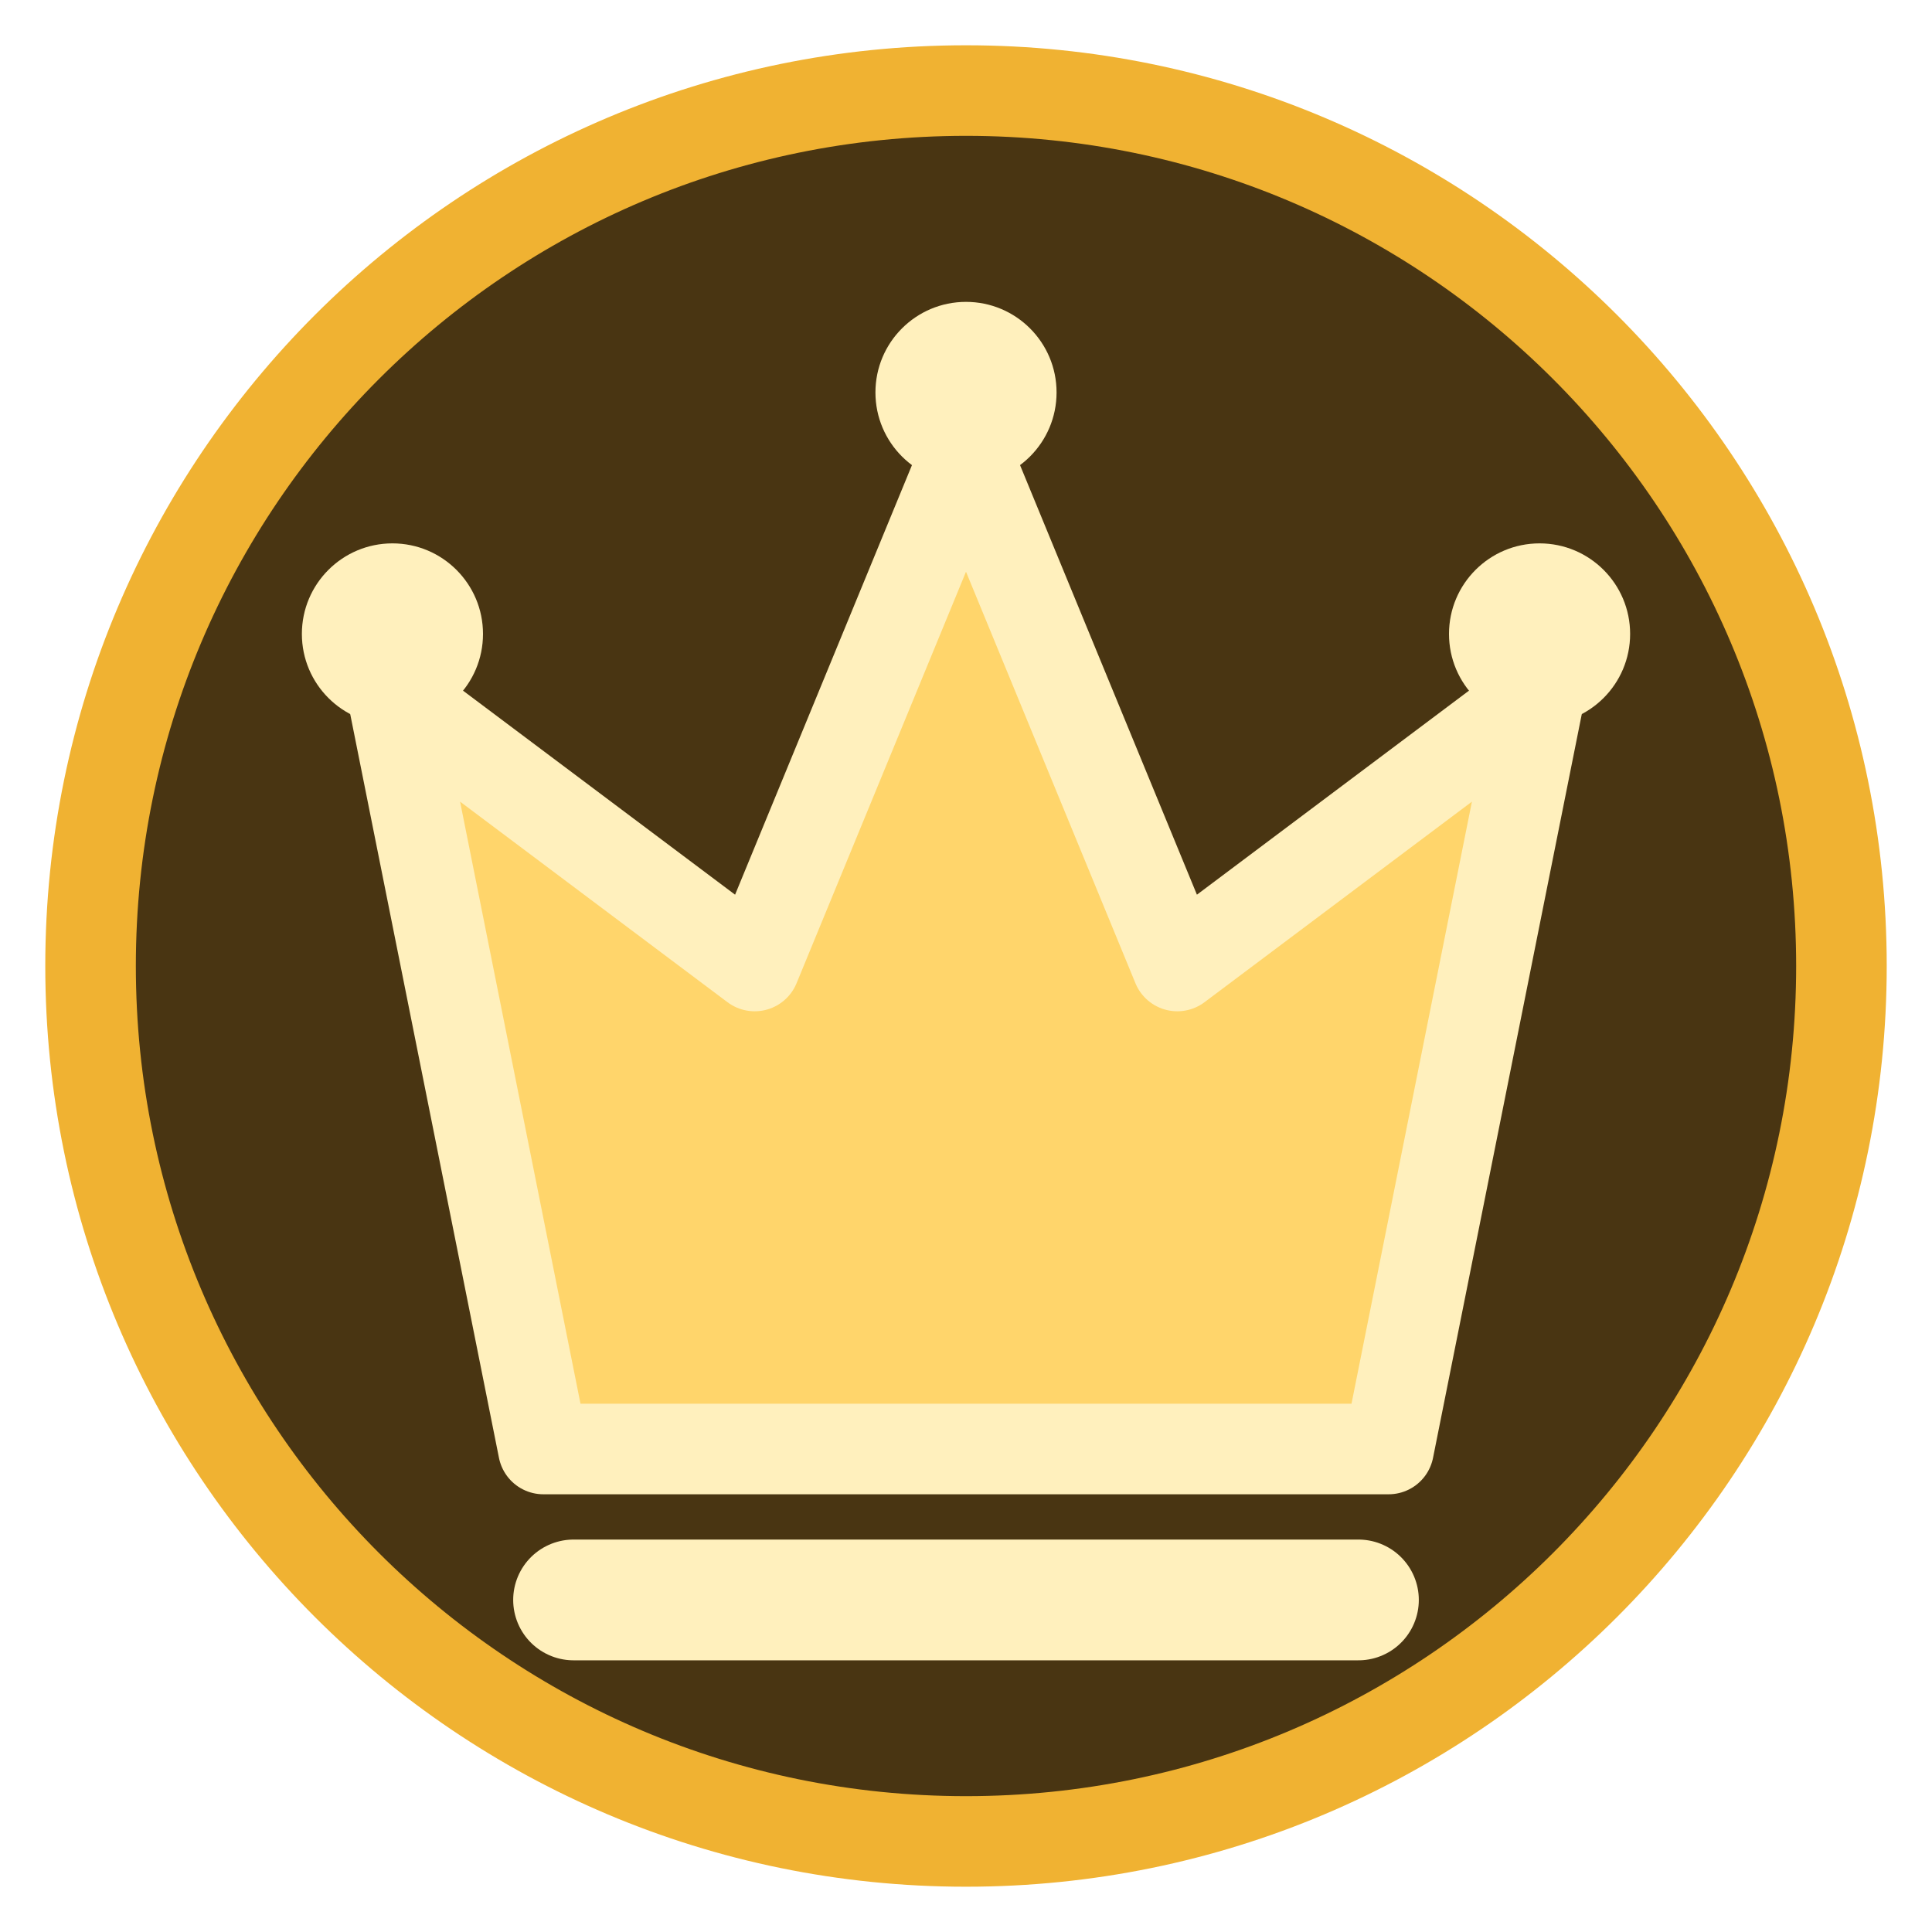
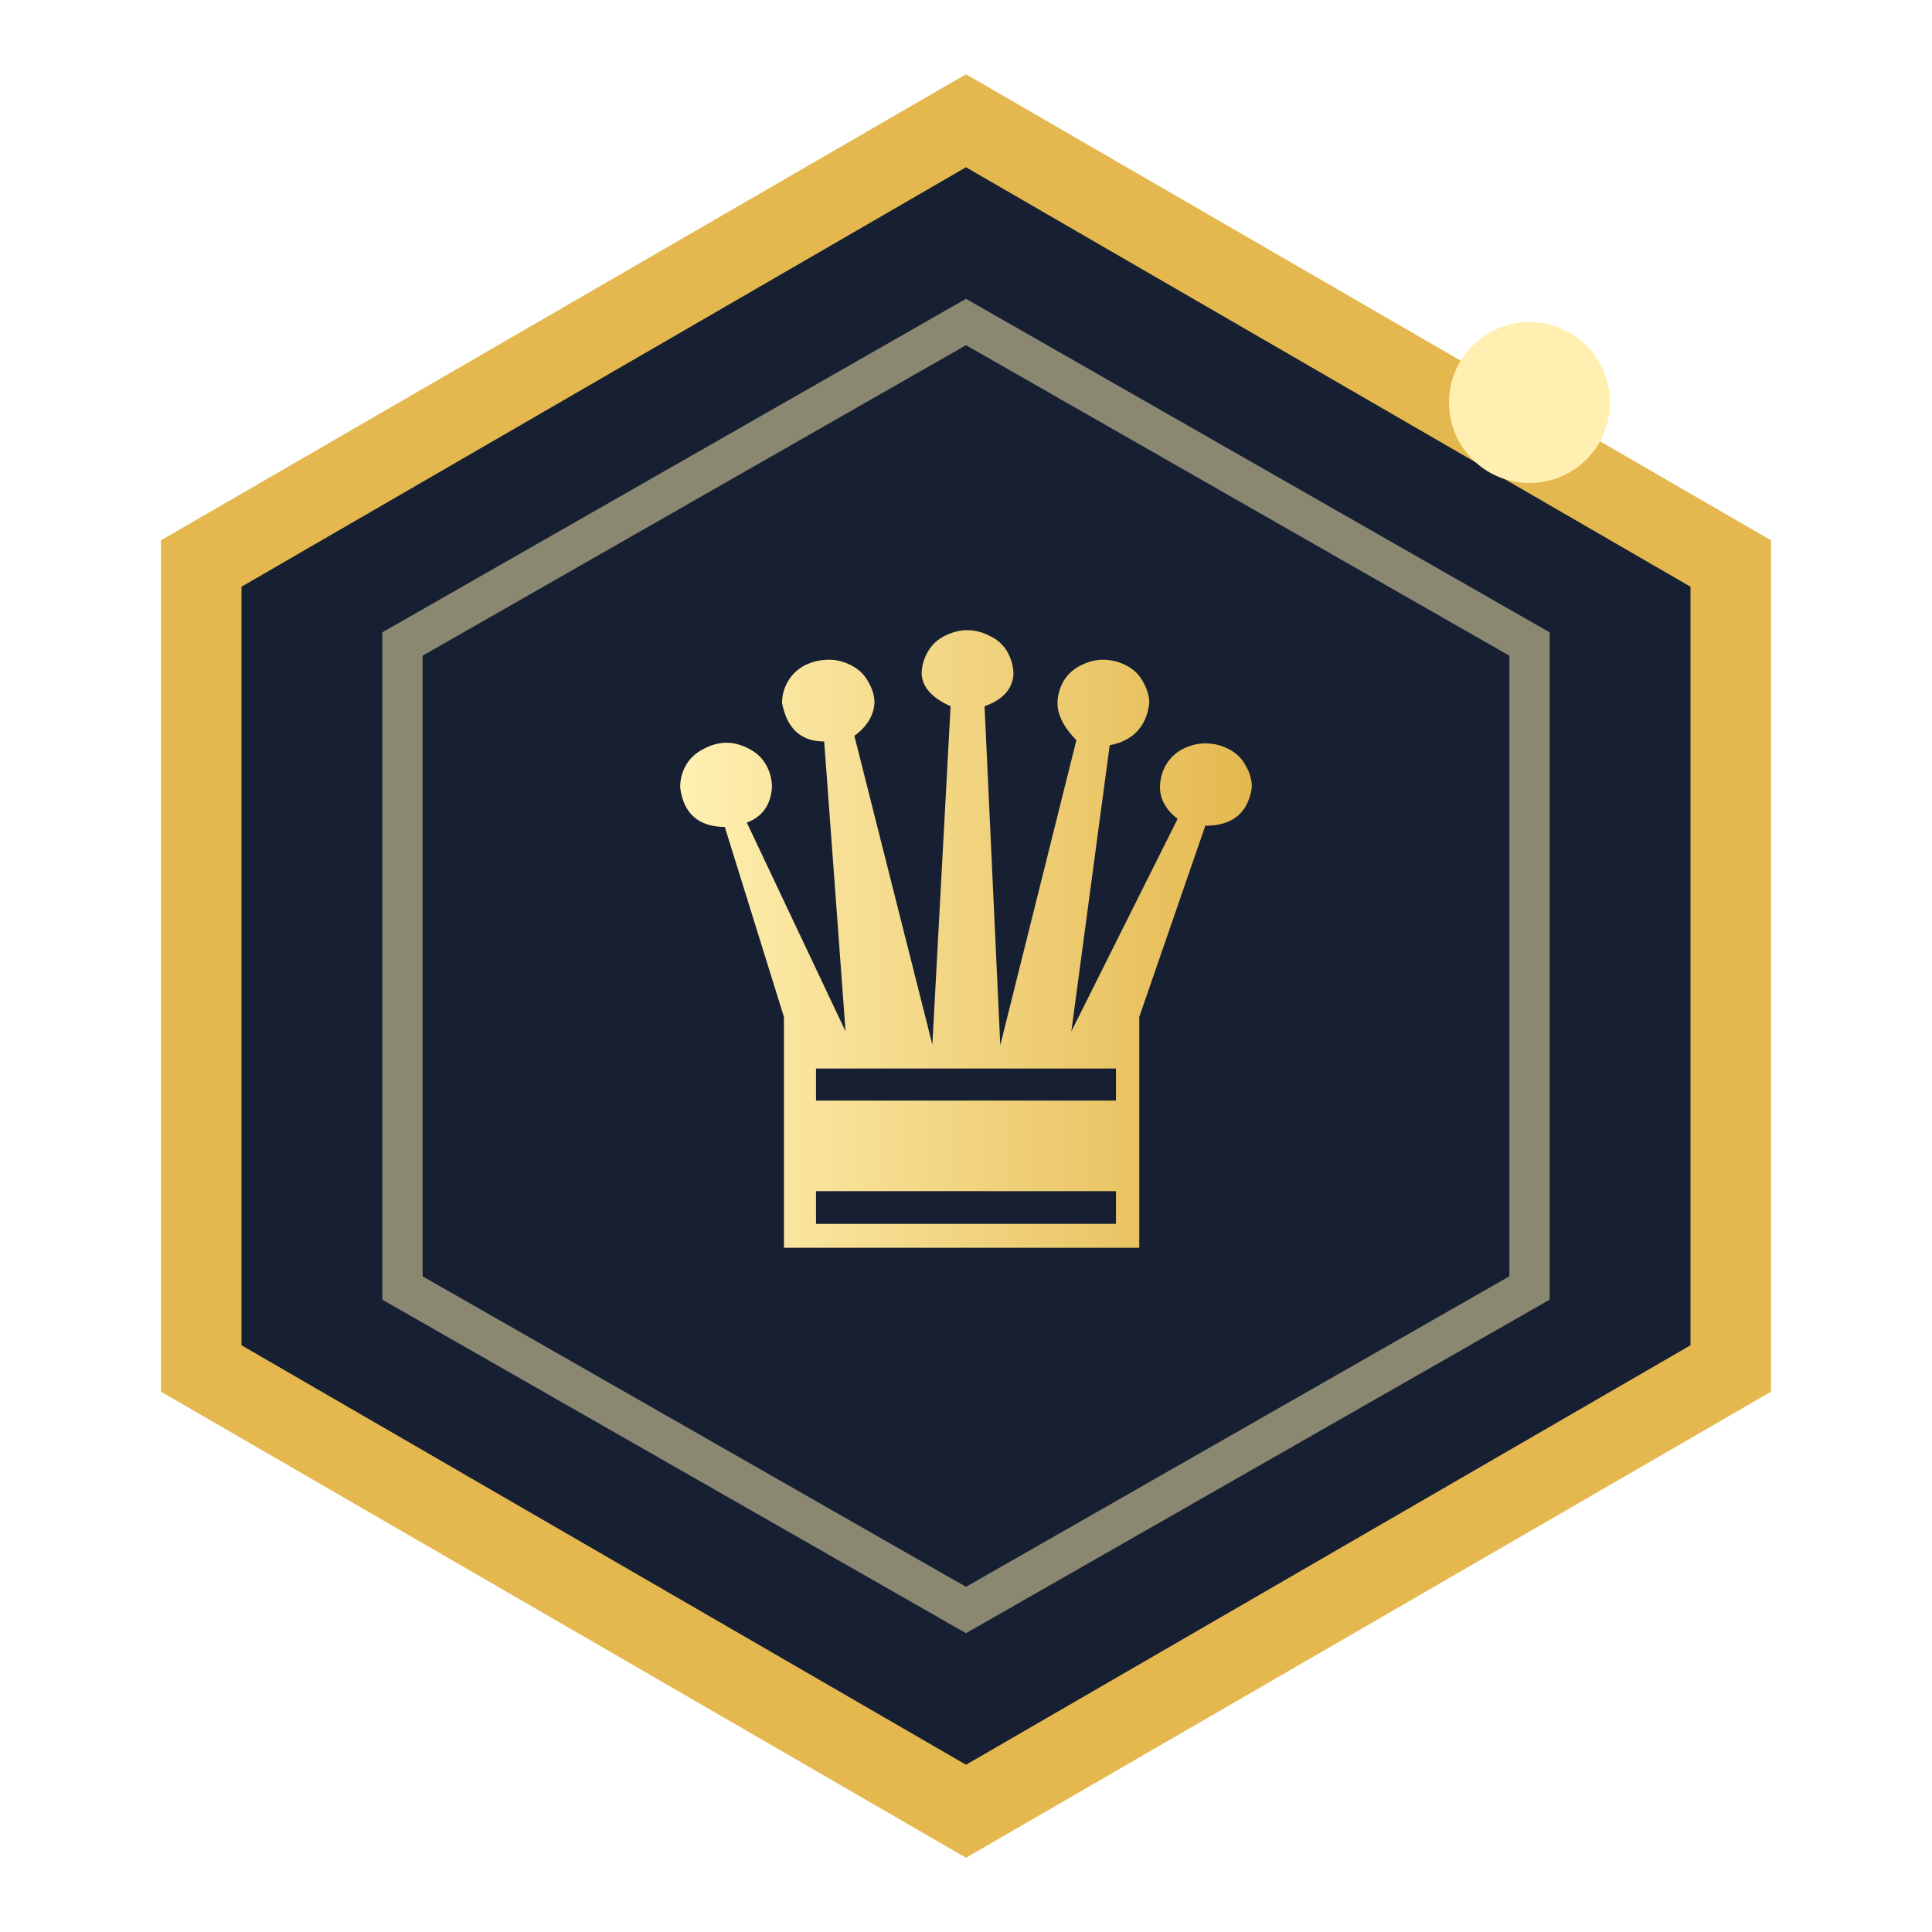
- <svg xmlns="http://www.w3.org/2000/svg" viewBox="0 0 64 64">
-   <circle cx="32" cy="32" r="29" fill="#493512" stroke="#f0b232" stroke-width="3" />
-   <path d="m13 23 12 9 7-17 7 17 12-9-5 25H18Z" fill="#ffd56b" stroke="#fff0bd" stroke-width="3" stroke-linejoin="round" />
-   <path d="M19 53h26" stroke="#fff0bd" stroke-width="4" stroke-linecap="round" />
-   <circle cx="13" cy="21" r="3" fill="#fff0bd" />
-   <circle cx="32" cy="13" r="3" fill="#fff0bd" />
-   <circle cx="51" cy="21" r="3" fill="#fff0bd" />
+ <svg xmlns="http://www.w3.org/2000/svg" viewBox="0 0 48 48">
+   <defs>
+     <linearGradient id="g">
+       <stop stop-color="#fff0b2" />
+       <stop offset="1" stop-color="#e4b84f" />
+     </linearGradient>
+   </defs>
+   <path d="M24 3 43 14v20L24 45 5 34V14z" fill="#172033" stroke="#e4b84f" stroke-width="2" />
+   <path d="M24 8 38 16v16l-14 8-14-8V16z" fill="none" stroke="#fff0b2" stroke-opacity=".5" />
+   <text x="24" y="31" text-anchor="middle" font-family="system-ui,sans-serif" font-size="21" font-weight="700" fill="url(#g)">♛</text>
+   <circle cx="38" cy="10" r="2" fill="#fff0b2">
+     <animate attributeName="opacity" values=".25;1;.25" dur="2s" repeatCount="indefinite" />
+   </circle>
</svg>
